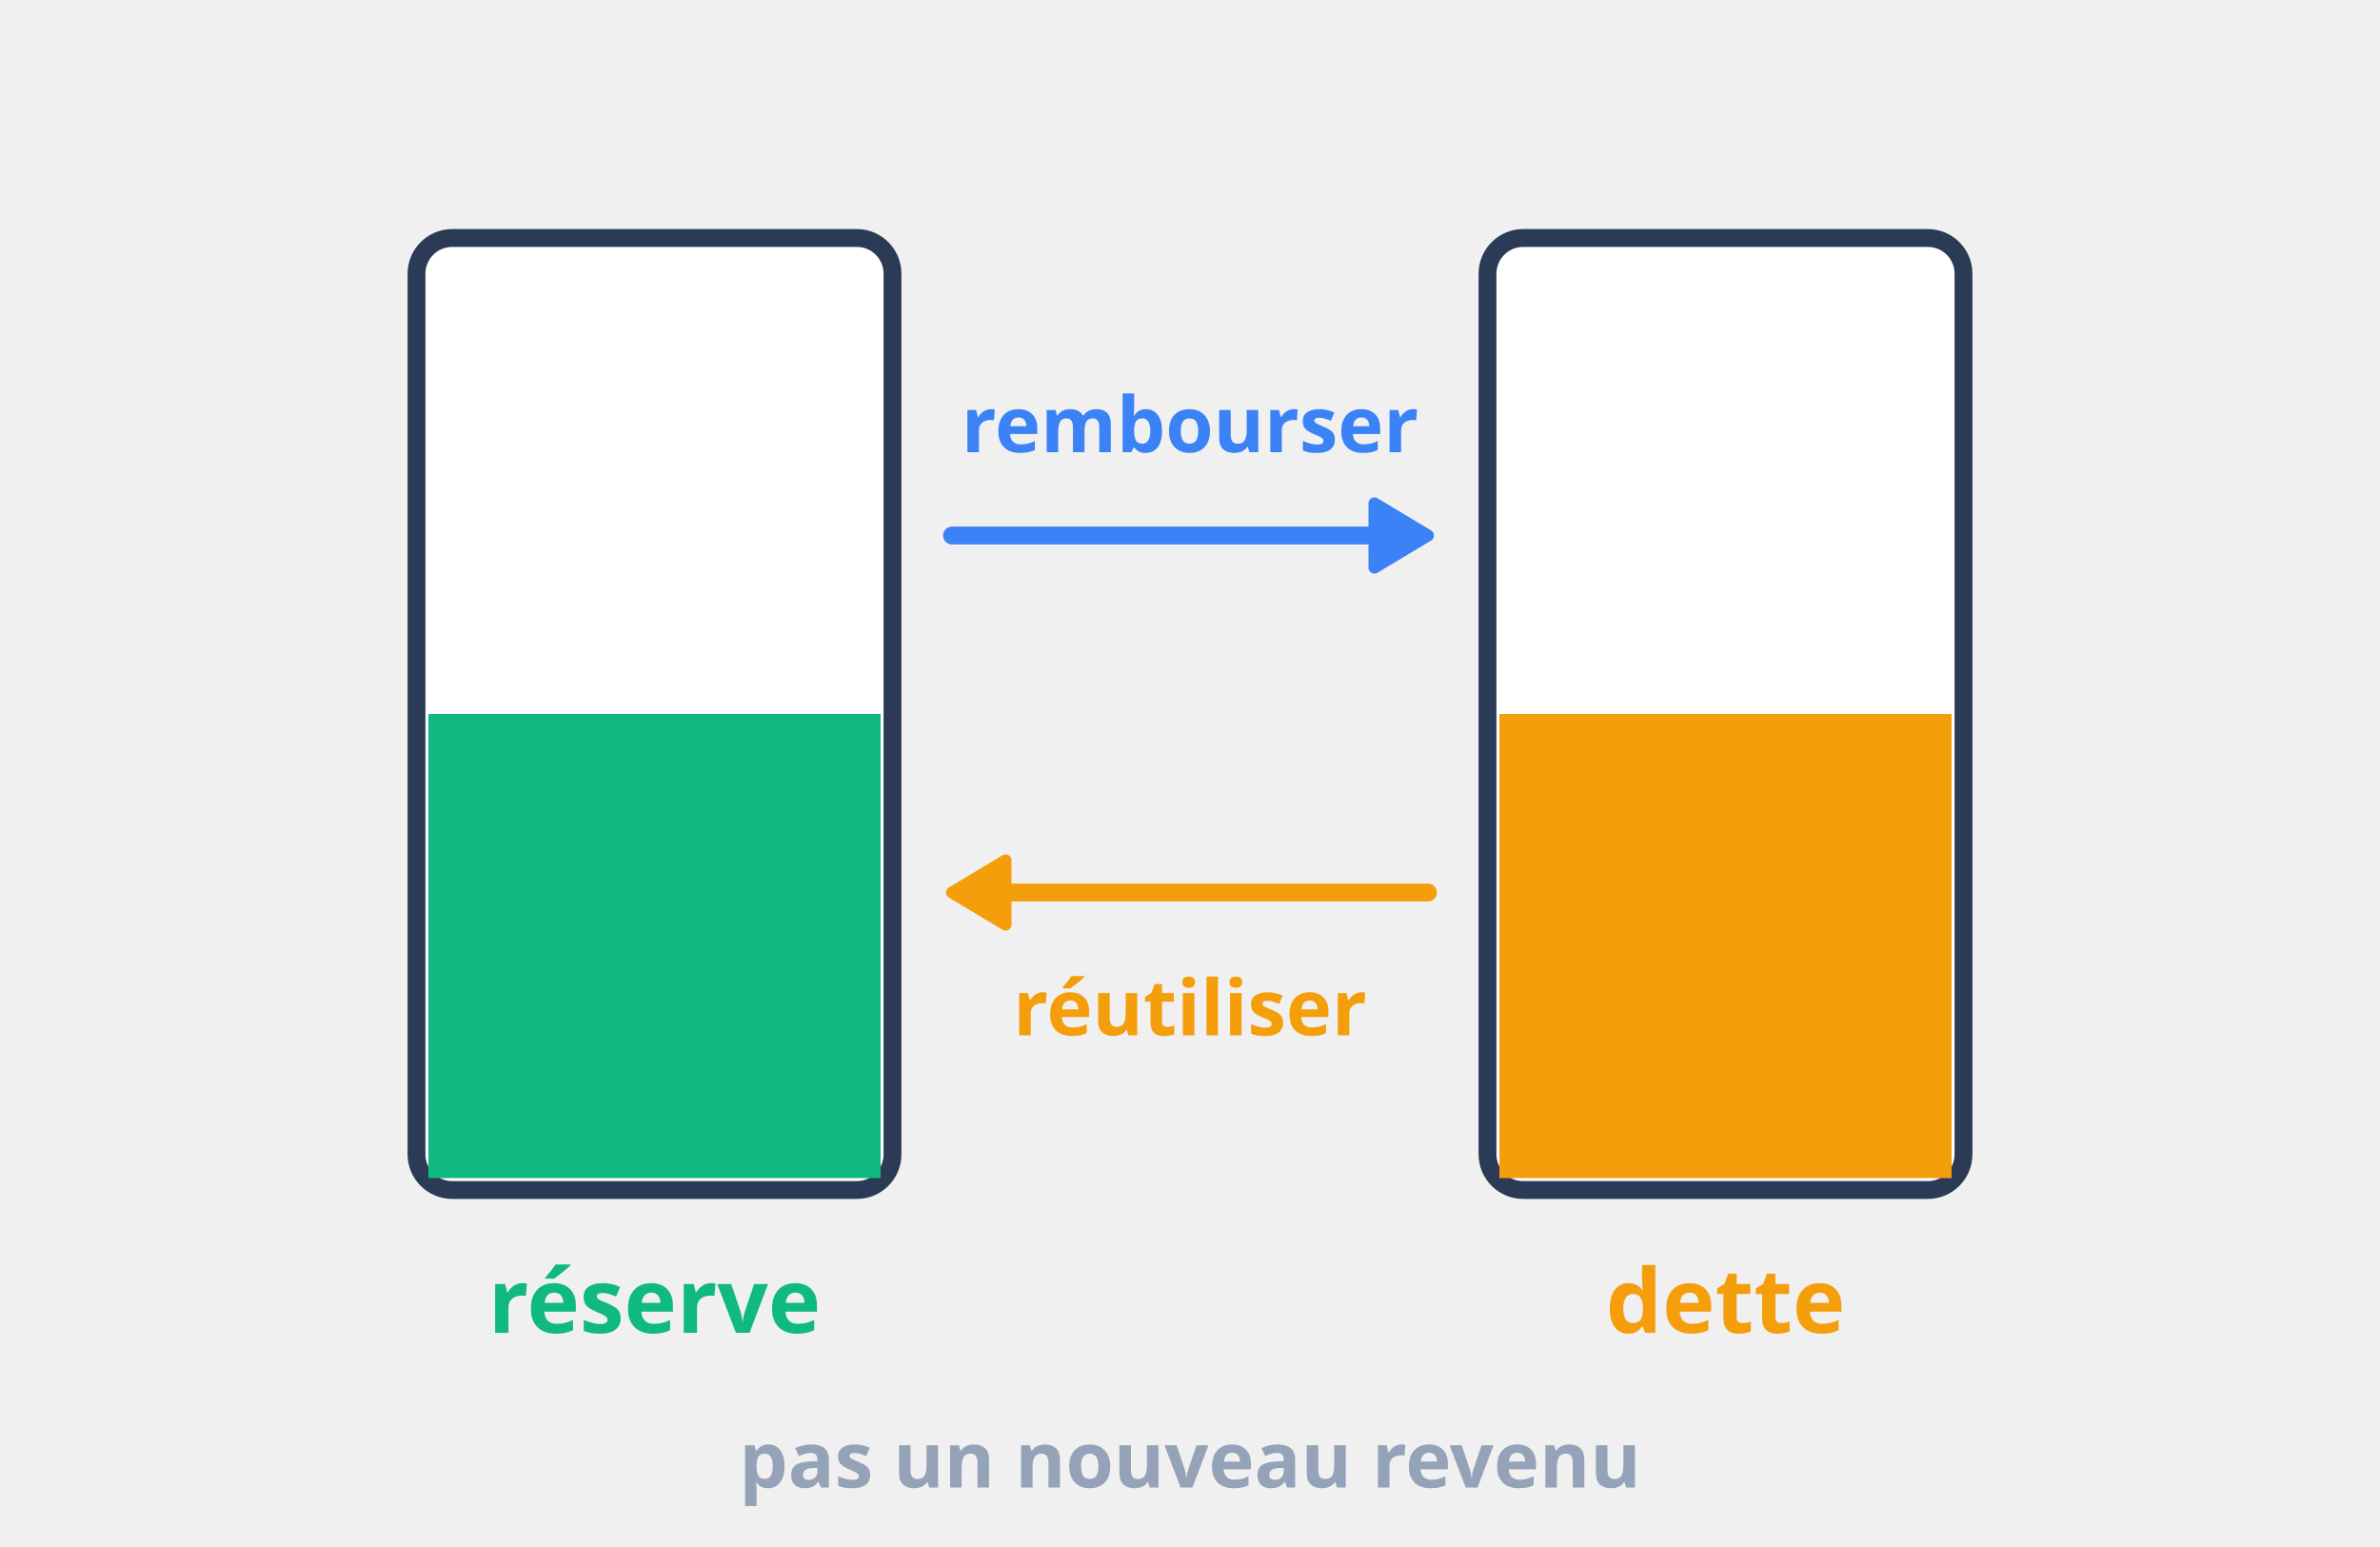
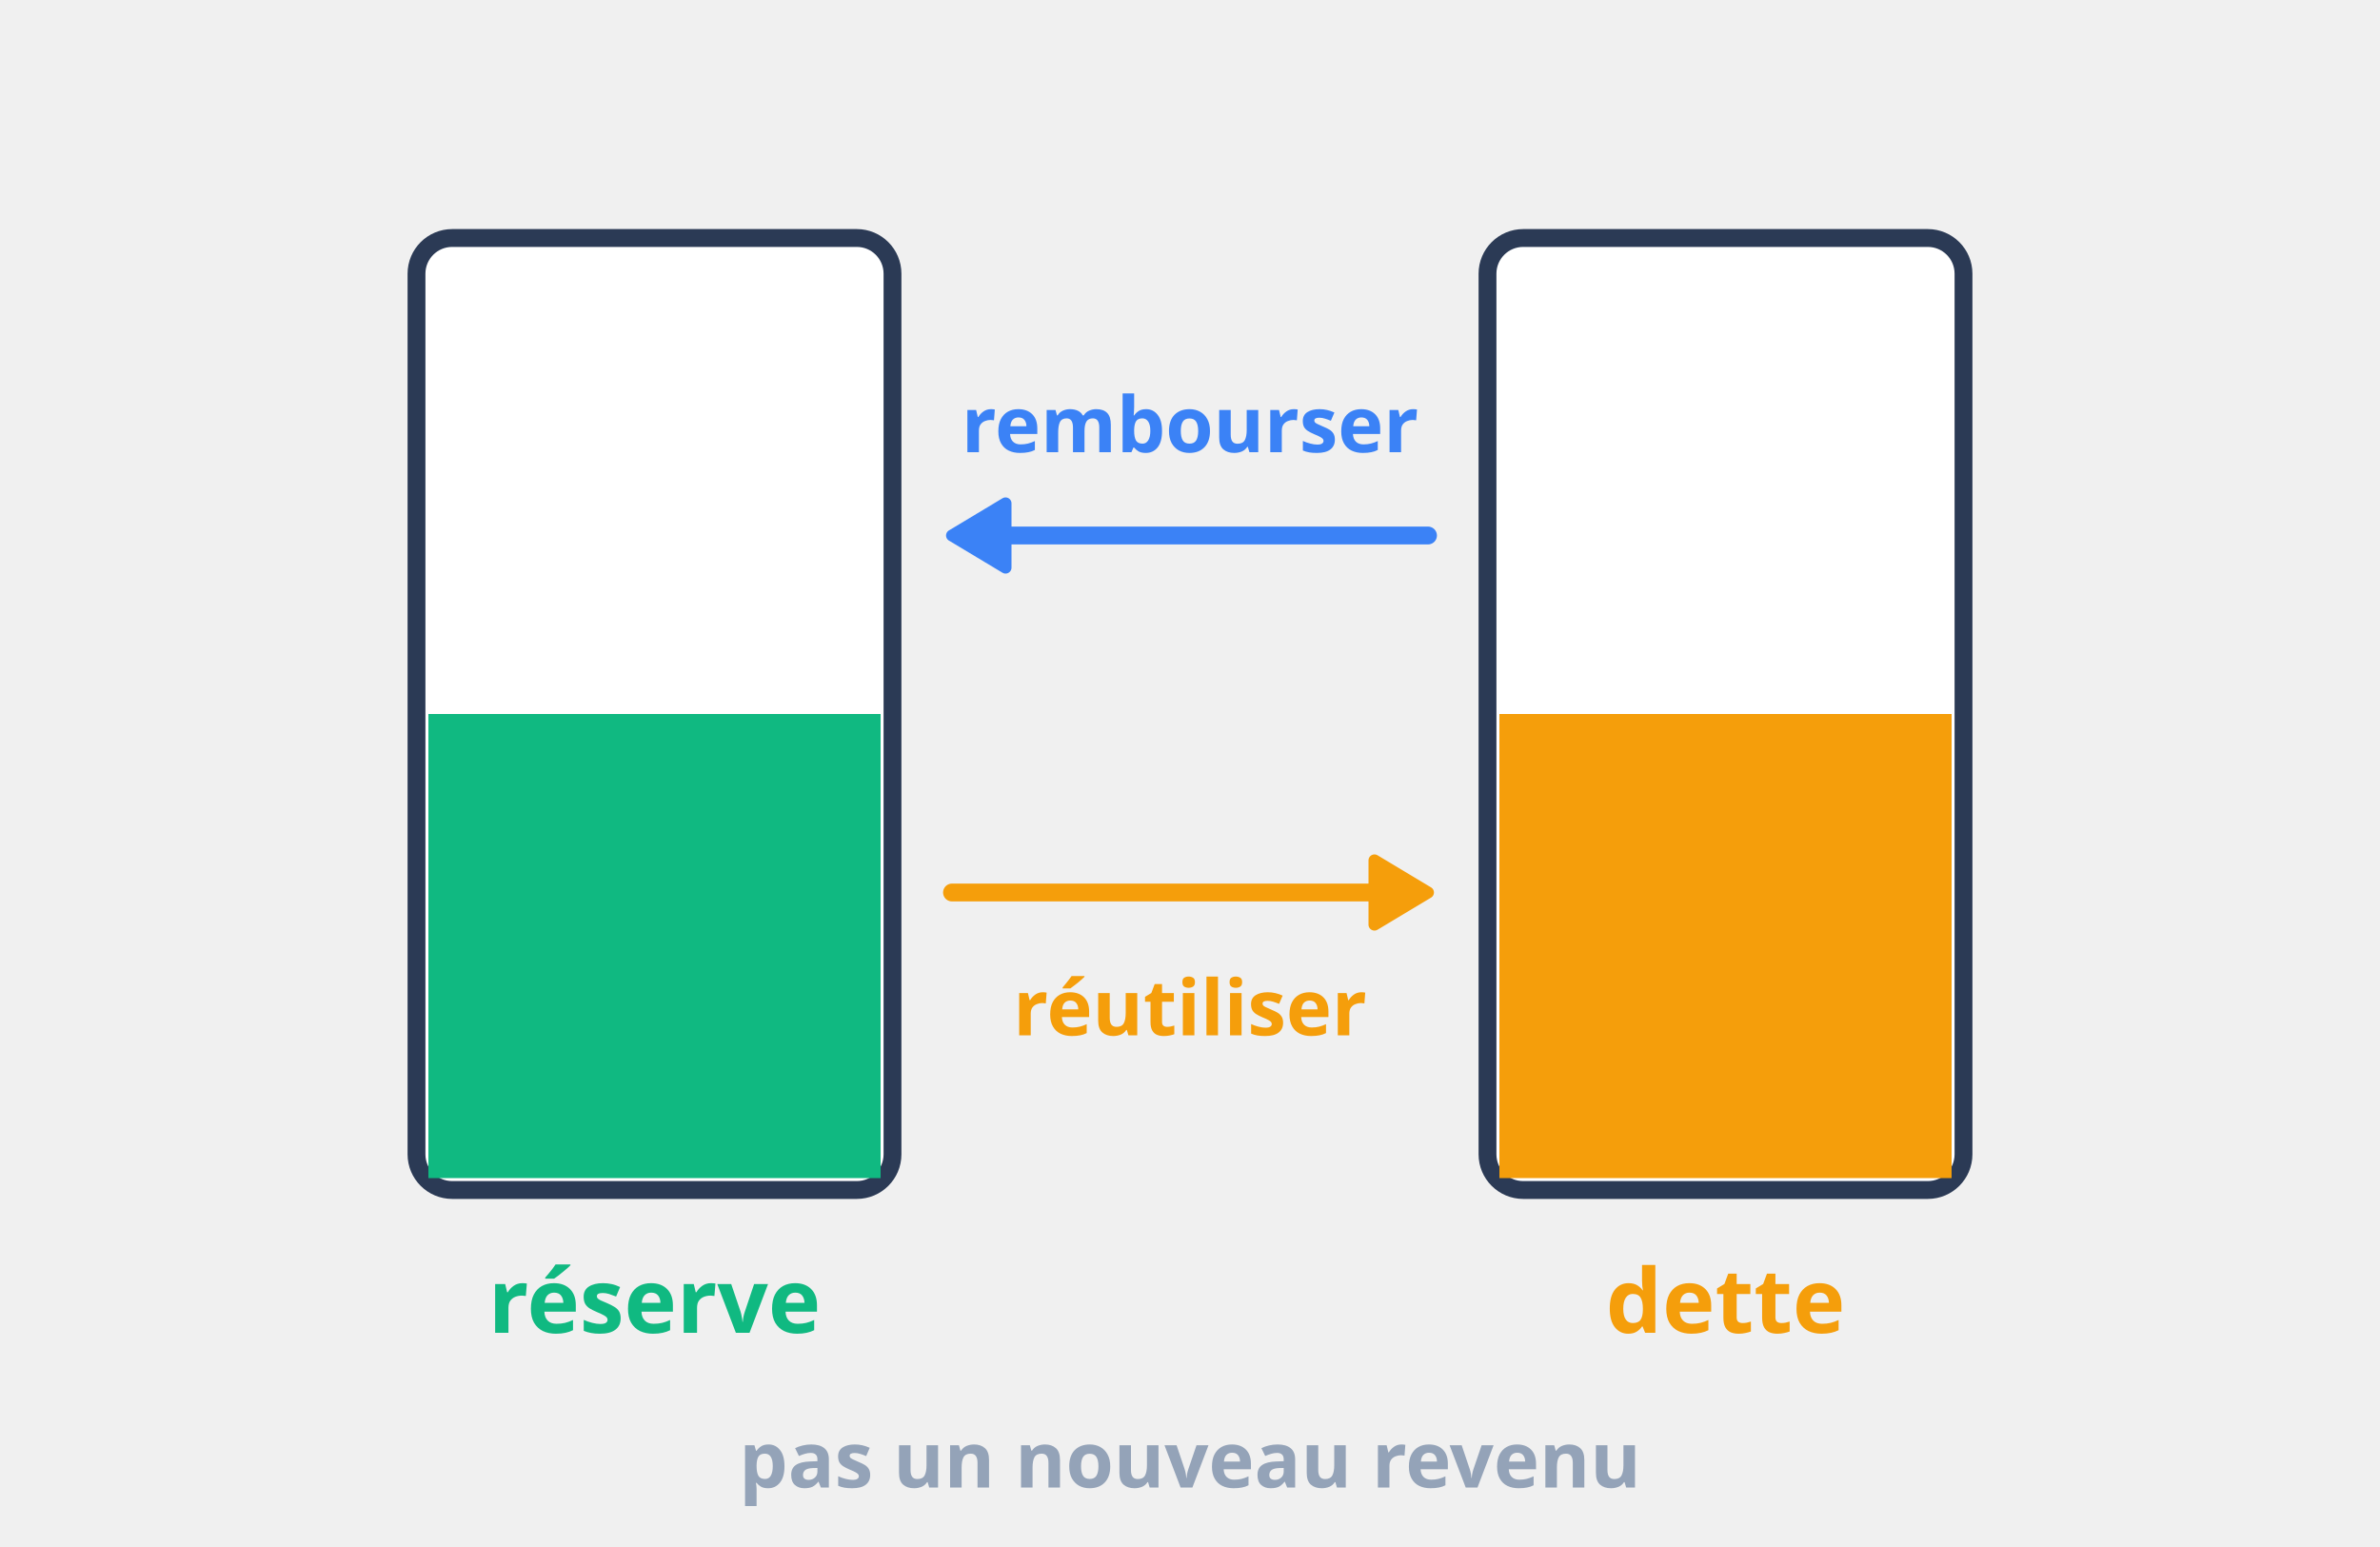
<svg xmlns="http://www.w3.org/2000/svg" viewBox="0 0 400 260" role="img">
  <style>@media (prefers-reduced-motion: reduce){*{animation:none!important}}</style>
  <g font-family="system-ui, sans-serif" font-weight="600" text-anchor="middle" stroke-linecap="round" stroke-linejoin="round">
    <rect x="70" y="40" width="80" height="160" rx="6" fill="#FFFFFF" stroke="#2B3A55" stroke-width="3" />
    <rect x="250" y="40" width="80" height="160" rx="6" fill="#FFFFFF" stroke="#2B3A55" stroke-width="3" />
    <rect x="72" y="120" width="76" height="78" fill="#10B981">
      <animate attributeName="y" values="120;80;120" dur="6s" repeatCount="indefinite" />
      <animate attributeName="height" values="78;118;78" dur="6s" repeatCount="indefinite" />
    </rect>
    <rect x="252" y="120" width="76" height="78" fill="#F59E0B">
      <animate attributeName="y" values="120;160;120" dur="6s" repeatCount="indefinite" />
      <animate attributeName="height" values="78;38;78" dur="6s" repeatCount="indefinite" />
    </rect>
    <text x="110" y="224" font-size="15" fill="#10B981">réserve</text>
    <text x="290" y="224" font-size="15" fill="#F59E0B">dette</text>
    <g>
-       <line x1="160" y1="90" x2="231" y2="90" stroke="#3B82F6" stroke-width="3" />
-       <polygon points="240.0,90.0 231.0,95.4 231.0,84.6" fill="#3B82F6" stroke="#3B82F6" stroke-width="2" />
+       <line x1="240" y1="90" x2="169" y2="90" stroke="#3B82F6" stroke-width="3" />
+       <polygon points="160.0,90.0 169.0,84.6 169.0,95.4" fill="#3B82F6" stroke="#3B82F6" stroke-width="2" />
    </g>
    <text x="200" y="76" font-size="13" fill="#3B82F6">rembourser</text>
    <g>
-       <line x1="240" y1="150" x2="169" y2="150" stroke="#F59E0B" stroke-width="3" />
-       <polygon points="160.0,150.0 169.0,144.6 169.0,155.4" fill="#F59E0B" stroke="#F59E0B" stroke-width="2" />
+       <line x1="160" y1="150" x2="231" y2="150" stroke="#F59E0B" stroke-width="3" />
+       <polygon points="240.0,150.0 231.0,155.4 231.0,144.6" fill="#F59E0B" stroke="#F59E0B" stroke-width="2" />
    </g>
    <text x="200" y="174" font-size="13" fill="#F59E0B">réutiliser</text>
    <text x="200" y="250" font-size="13" fill="#94A3B8">pas un nouveau revenu</text>
  </g>
</svg>
